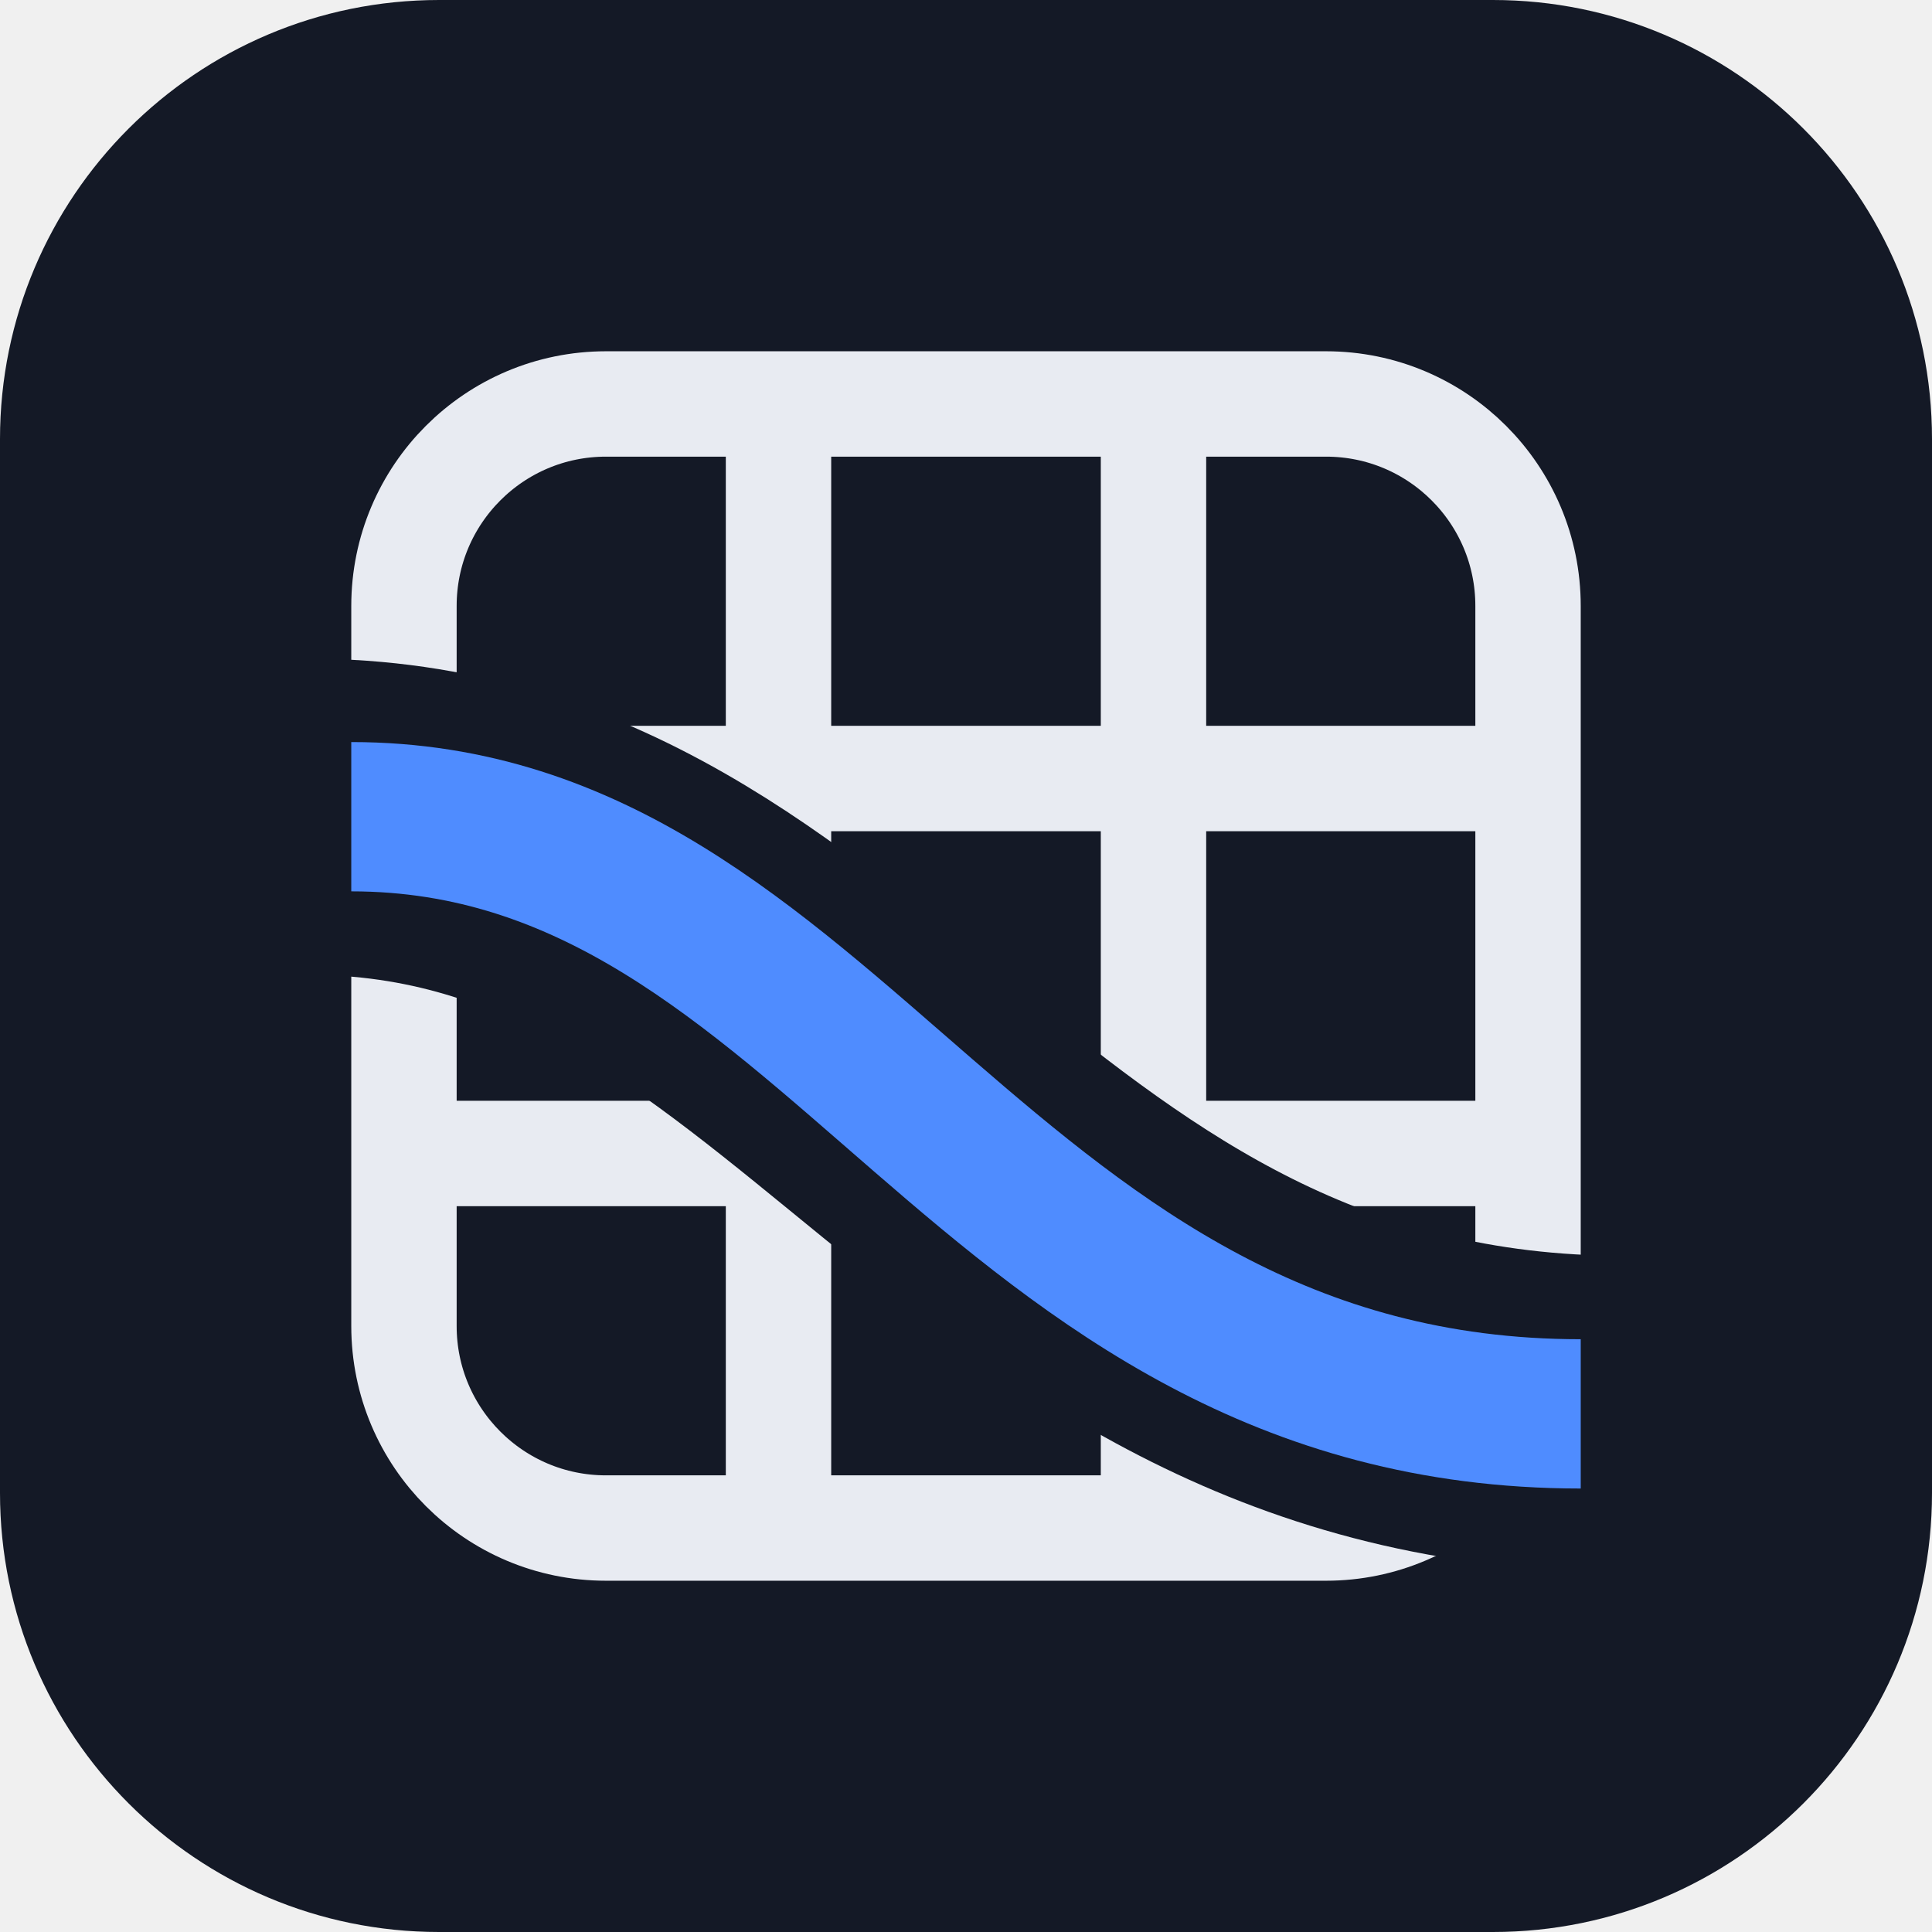
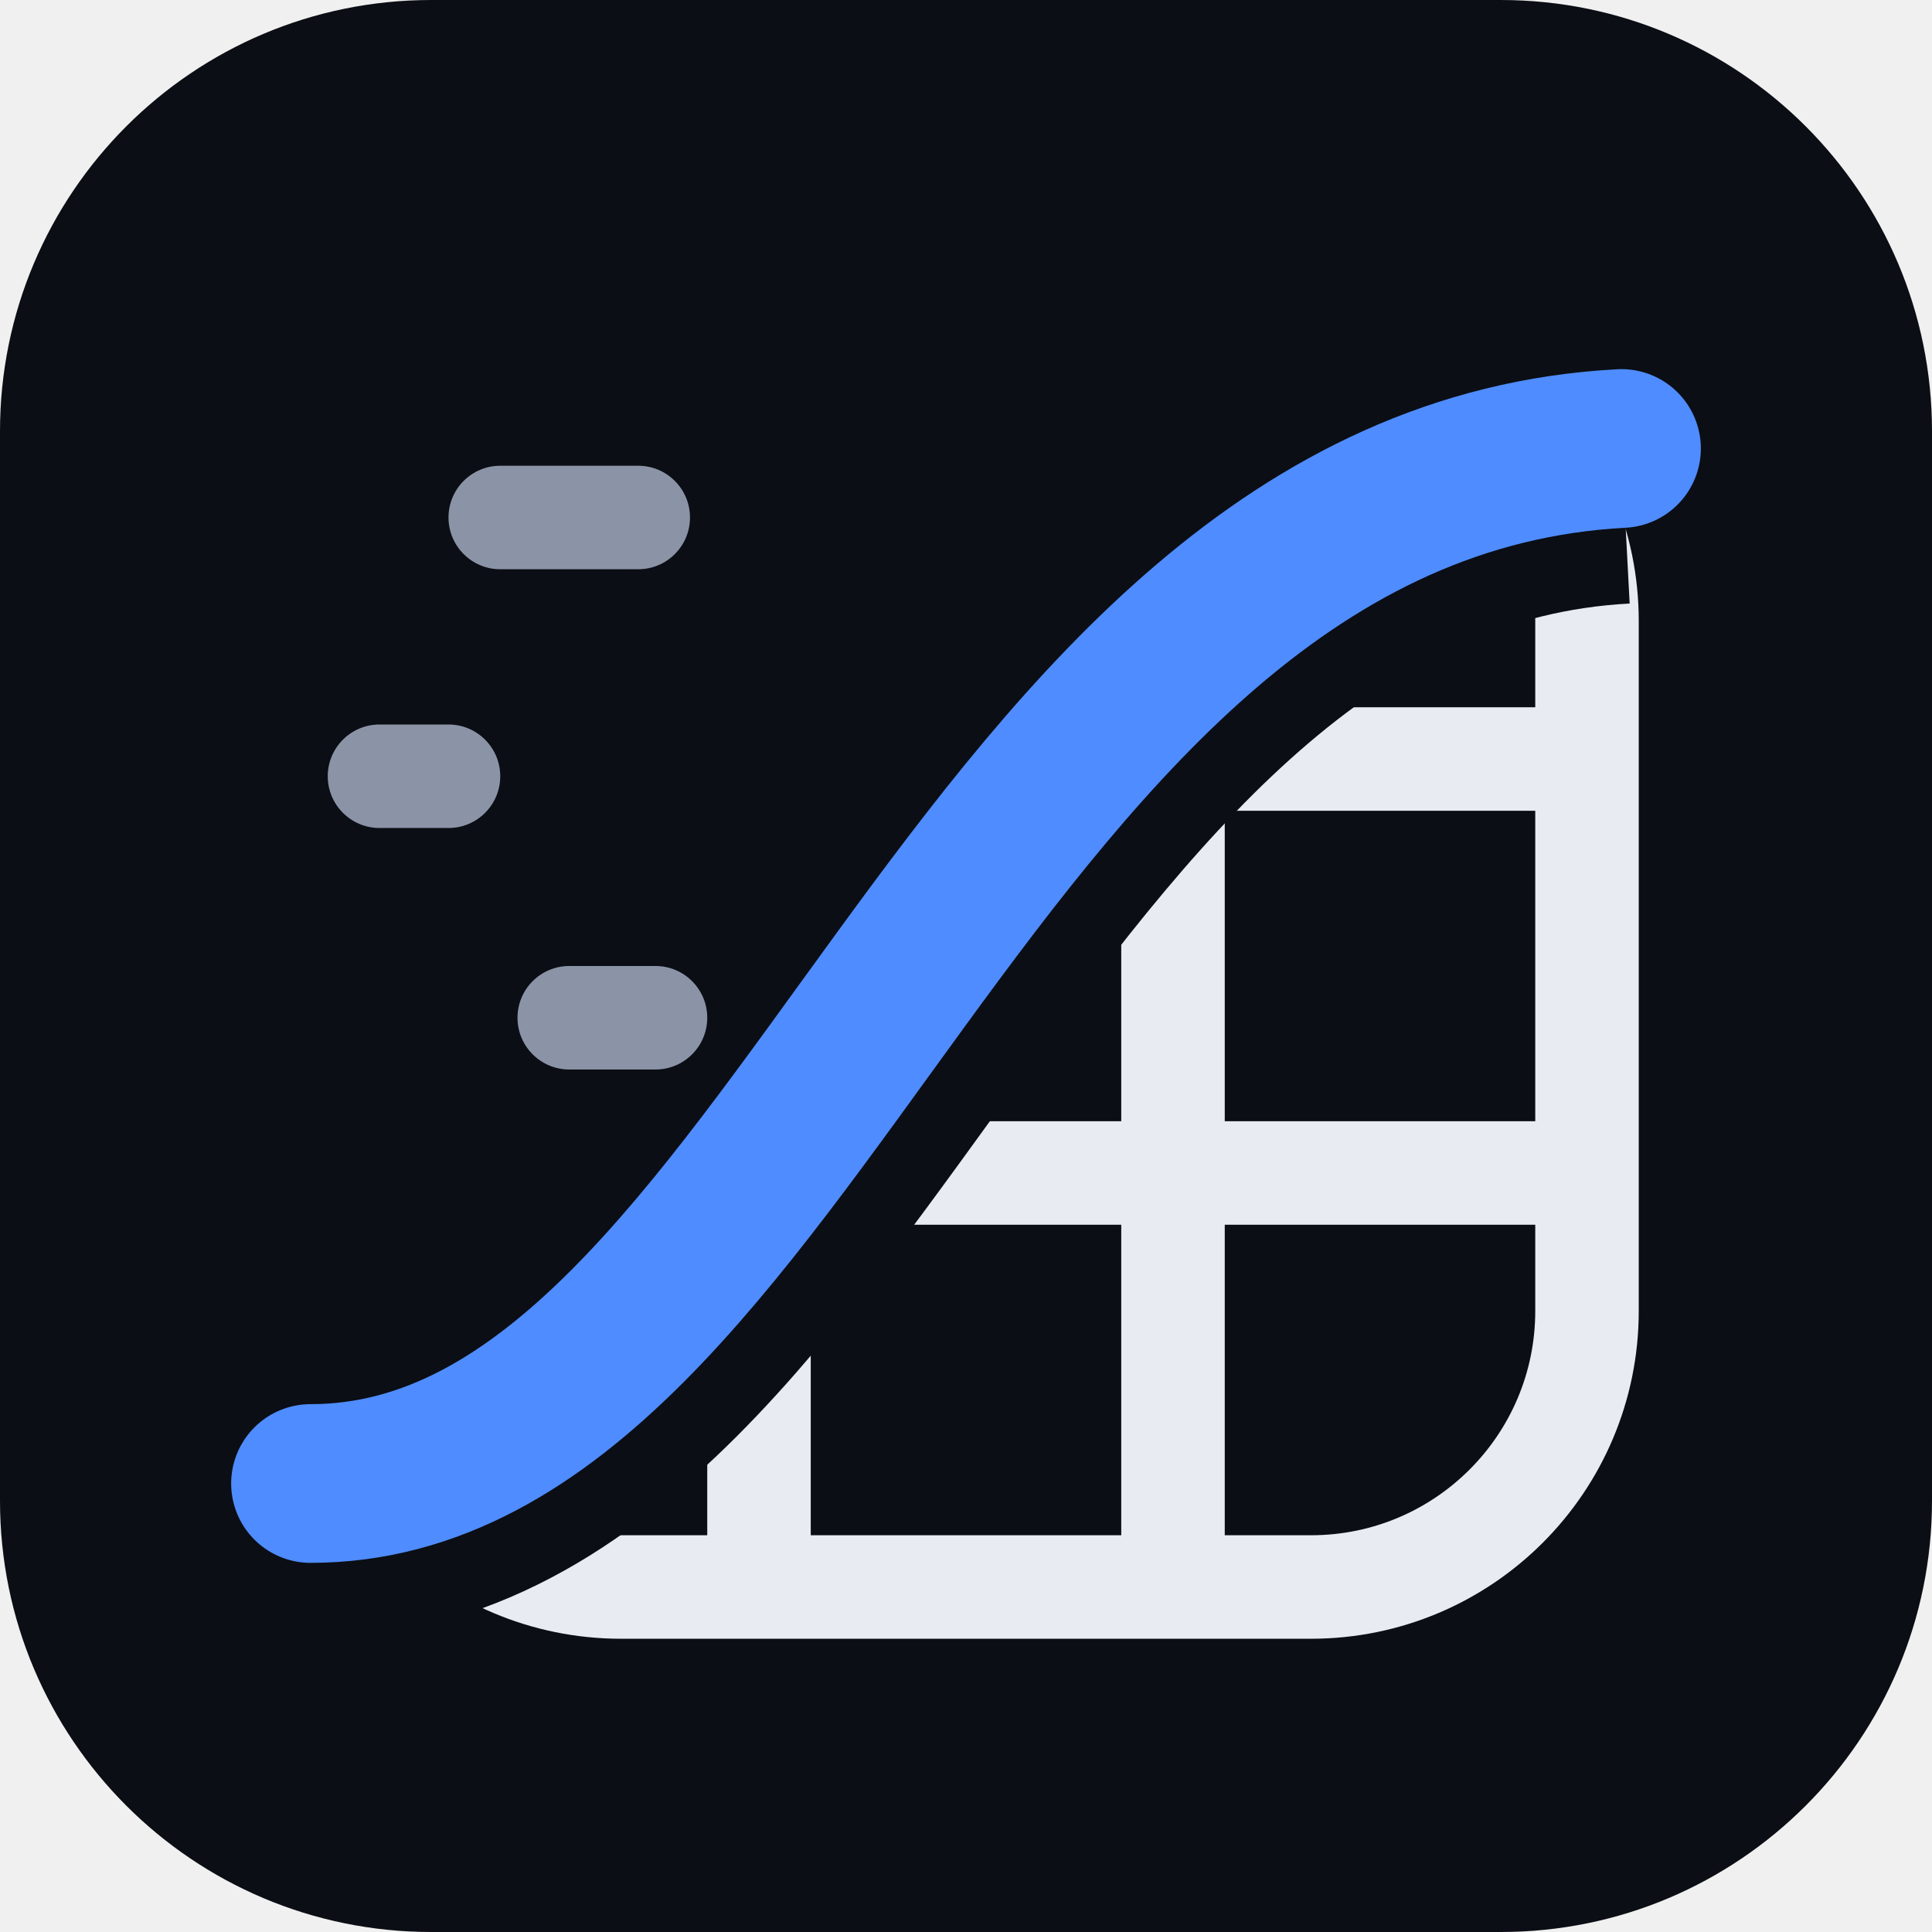
- <svg xmlns="http://www.w3.org/2000/svg" viewBox="0 0 44 44">
-   <rect width="44" height="44" rx="10" fill="#141926" />
-   <g transform="translate(6 6)">
-     <mask id="c" maskUnits="userSpaceOnUse" x="0" y="0" width="32" height="32">
-       <rect width="32" height="32" fill="#fff" />
-       <path d="M1 12.6C13 12.6 16.4 26.2 31 26.2" fill="none" stroke="#000" stroke-width="7.2" />
+ <svg xmlns="http://www.w3.org/2000/svg" viewBox="0 0 56 56" fill="none">
+   <rect width="56" height="56" rx="12.5" fill="#0B0E14" />
+   <g transform="translate(4 4)">
+     <clipPath id="tlg-after">
+       <path d="M48 0V48H0V41C16 41 22 9.5 48 8Z" />
+     </clipPath>
+     <mask id="tlg-gap" maskUnits="userSpaceOnUse" x="0" y="0" width="48" height="48">
+       <rect width="48" height="48" fill="#fff" />
+       <path d="M5 39C19 39 24 10 43 9" fill="none" stroke="#000" stroke-width="9" />
    </mask>
-     <g mask="url(#c)" fill="none" stroke="#e8ebf2" stroke-width="2.4" stroke-linejoin="round">
-       <rect x="3.2" y="3.2" width="25.6" height="25.6" rx="4.6" />
-       <path d="M11.73 3.2v25.6M20.27 3.2v25.6M3.2 11.73h25.6M3.2 20.27h25.6" />
+     <g mask="url(#tlg-gap)">
+       <g clip-path="url(#tlg-after)" fill="none" stroke="#E8EBF2" stroke-width="3" stroke-linejoin="round">
+         <rect x="6" y="6" width="36" height="36" rx="8" />
+         <path d="M18 6v36M30 6v36M6 18h36M6 30h36" />
+       </g>
    </g>
-     <path d="M2 12.6C13 12.6 16.4 26.2 30 26.2" fill="none" stroke="#4f8cff" stroke-width="3.4" />
+     <g fill="#8B93A7">
+       <rect x="9" y="9.5" width="7" height="3" rx="1.5" />
+       <rect x="5.5" y="17" width="5" height="3" rx="1.5" />
+       <rect x="11" y="24" width="5.5" height="3" rx="1.5" />
+     </g>
+     <path d="M5 39C19 39 24 10 43 9" fill="none" stroke="#4F8CFF" stroke-width="4.6" stroke-linecap="round" />
  </g>
</svg>
